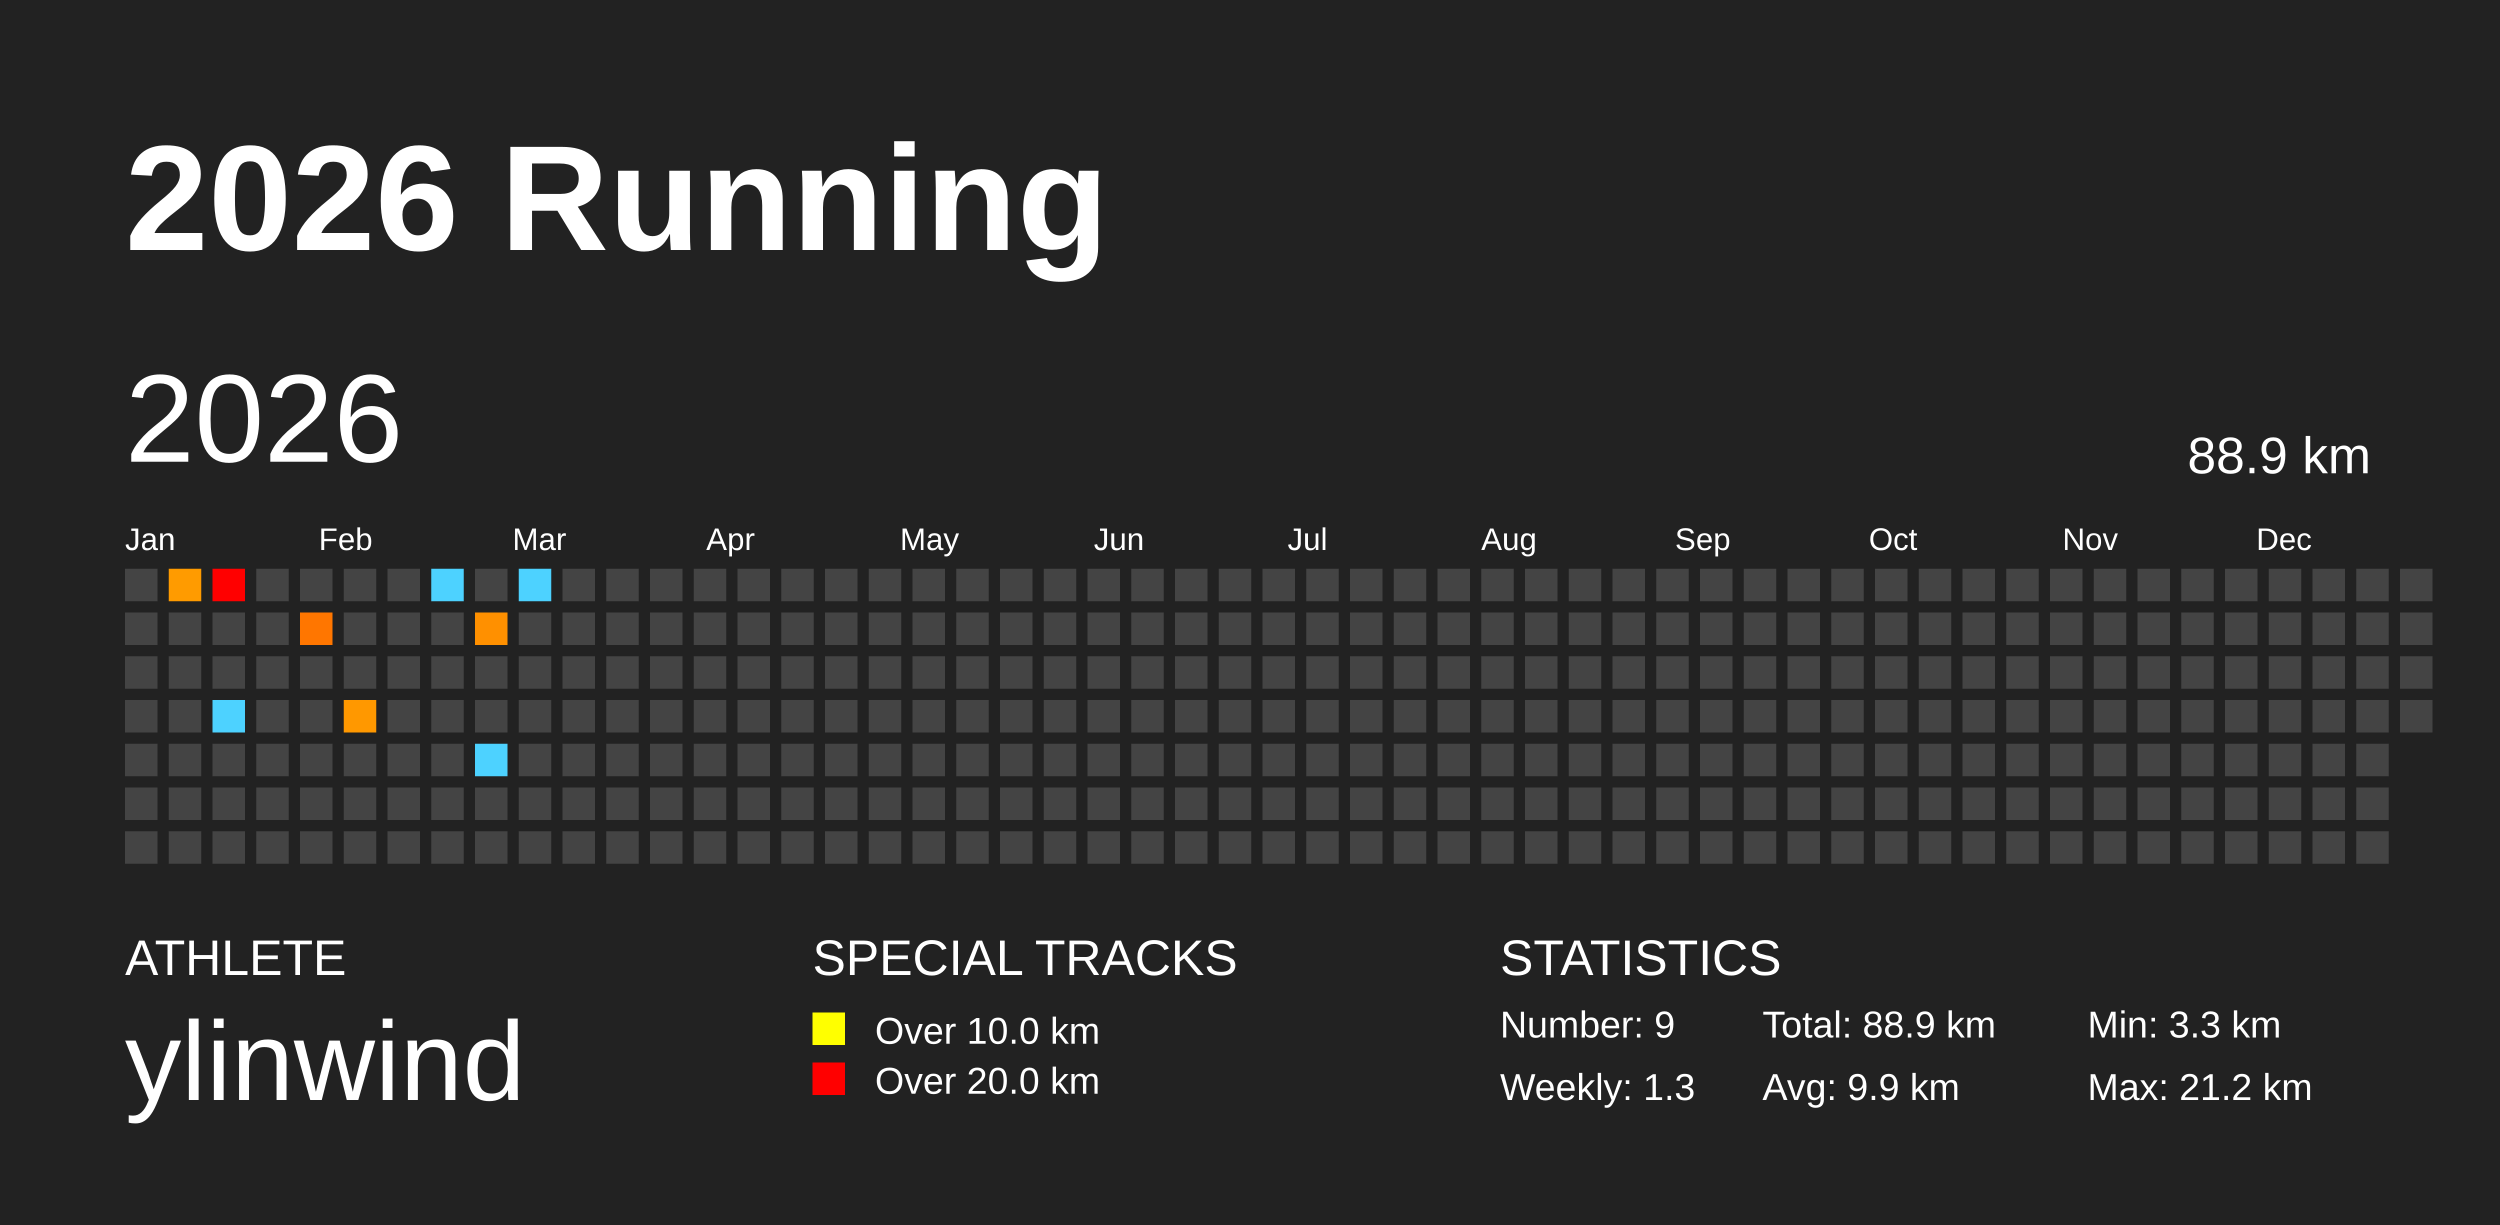
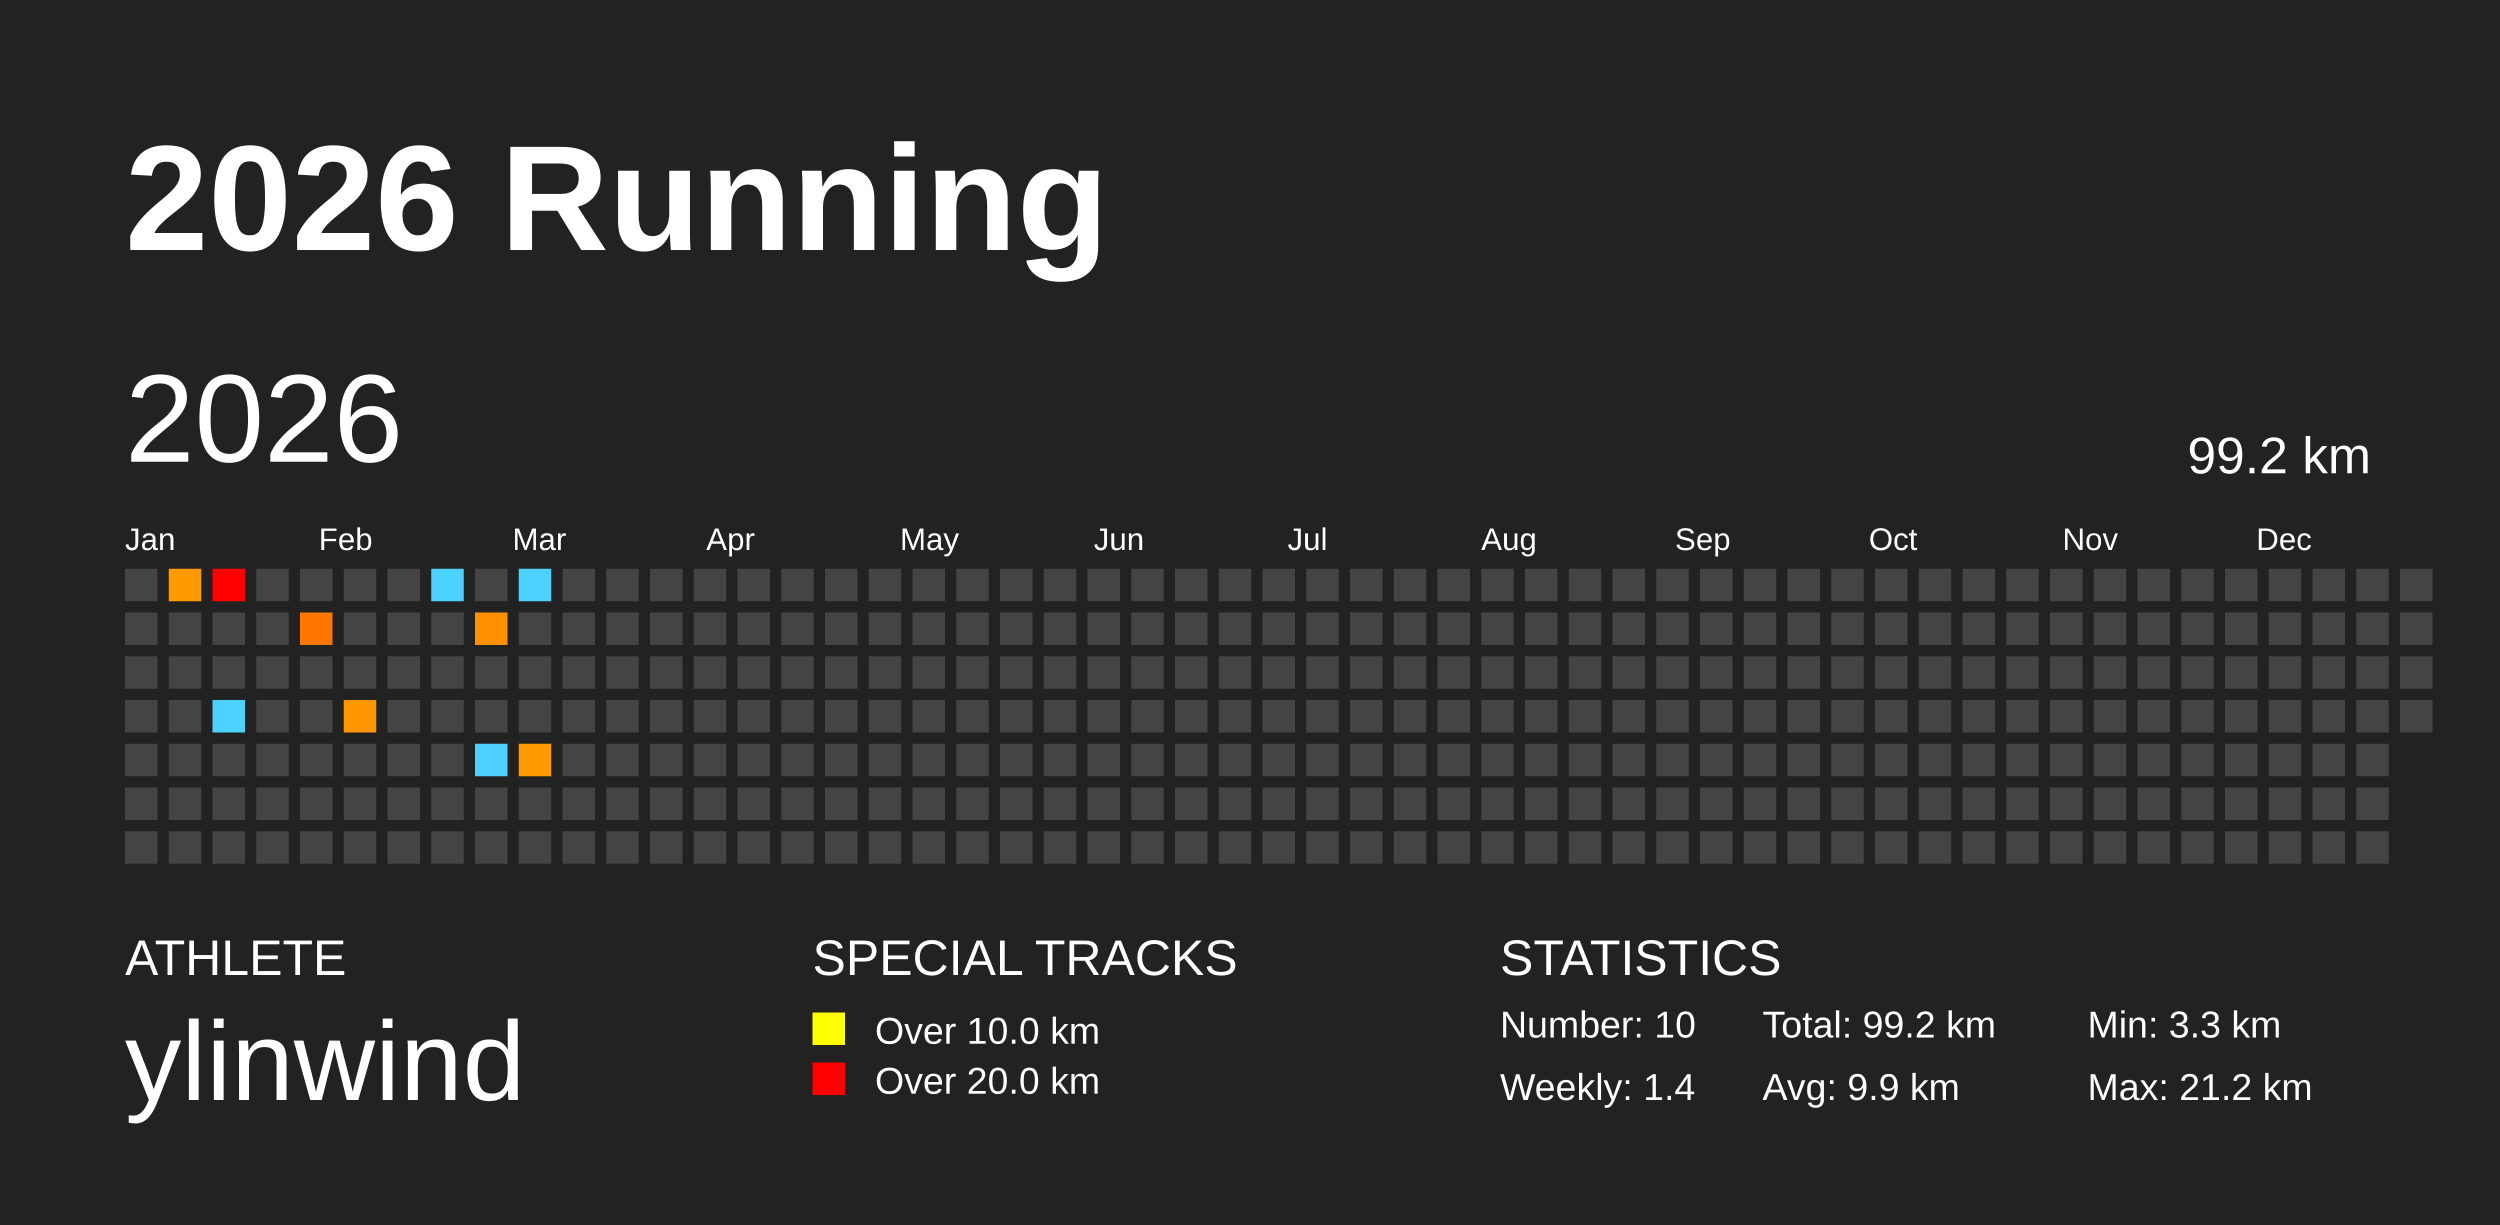
<svg xmlns="http://www.w3.org/2000/svg" baseProfile="full" height="98mm" version="1.1" viewBox="0,0,200,98" width="200mm">
  <defs />
  <rect fill="#222222" height="98" width="200" x="0" y="0" />
  <text fill="#FFFFFF" style="font-size:12px; font-family:Arial; font-weight:bold;" x="10" y="20">2026 Running</text>
  <text fill="#FFFFFF" style="font-size:4px; font-family:Arial" x="10" y="78">ATHLETE</text>
  <text fill="#FFFFFF" style="font-size:9px; font-family:Arial" x="10" y="88">ylinwind</text>
  <text fill="#FFFFFF" style="font-size:4px; font-family:Arial" x="65" y="78">SPECIAL TRACKS</text>
  <rect fill="yellow" height="2.6" width="2.6" x="65" y="81" />
  <text fill="#FFFFFF" style="font-size:3px; font-family:Arial" x="70" y="83.5">Over 10.0 km</text>
  <rect fill="red" height="2.6" width="2.6" x="65" y="85" />
  <text fill="#FFFFFF" style="font-size:3px; font-family:Arial" x="70" y="87.5">Over 20.0 km</text>
  <text fill="#FFFFFF" style="font-size:4px; font-family:Arial" x="120" y="78">STATISTICS</text>
-   <text fill="#FFFFFF" style="font-size:3px; font-family:Arial" x="120" y="83">Number: 9</text>
-   <text fill="#FFFFFF" style="font-size:3px; font-family:Arial" x="120" y="88">Weekly: 1.3</text>
-   <text fill="#FFFFFF" style="font-size:3px; font-family:Arial" x="141" y="83">Total: 88.9 km</text>
+   <text fill="#FFFFFF" style="font-size:3px; font-family:Arial" x="120" y="83">Number: 10</text>
+   <text fill="#FFFFFF" style="font-size:3px; font-family:Arial" x="120" y="88">Weekly: 1.4</text>
+   <text fill="#FFFFFF" style="font-size:3px; font-family:Arial" x="141" y="83">Total: 99.2 km</text>
  <text fill="#FFFFFF" style="font-size:3px; font-family:Arial" x="141" y="88">Avg: 9.9 km</text>
  <text fill="#FFFFFF" style="font-size:3px; font-family:Arial" x="167" y="83">Min: 3.3 km</text>
  <text fill="#FFFFFF" style="font-size:3px; font-family:Arial" x="167" y="88">Max: 21.2 km</text>
  <text dominant-baseline="hanging" fill="#FFFFFF" style="font-size:10.0px; font-family:Arial;" x="10" y="30">2026</text>
-   <text dominant-baseline="hanging" fill="#FFFFFF" style="font-size:4.125px; font-family:Arial;" x="175" y="35">88.9 km</text>
+   <text dominant-baseline="hanging" fill="#FFFFFF" style="font-size:4.125px; font-family:Arial;" x="175" y="35">99.2 km</text>
  <text fill="#FFFFFF" style="font-size:2.5px; font-family:Arial" x="10.0" y="44">Jan</text>
  <text fill="#FFFFFF" style="font-size:2.5px; font-family:Arial" x="25.5" y="44">Feb</text>
  <text fill="#FFFFFF" style="font-size:2.5px; font-family:Arial" x="41.0" y="44">Mar</text>
  <text fill="#FFFFFF" style="font-size:2.5px; font-family:Arial" x="56.5" y="44">Apr</text>
  <text fill="#FFFFFF" style="font-size:2.5px; font-family:Arial" x="72.0" y="44">May</text>
  <text fill="#FFFFFF" style="font-size:2.5px; font-family:Arial" x="87.5" y="44">Jun</text>
  <text fill="#FFFFFF" style="font-size:2.5px; font-family:Arial" x="103.0" y="44">Jul</text>
  <text fill="#FFFFFF" style="font-size:2.5px; font-family:Arial" x="118.5" y="44">Aug</text>
  <text fill="#FFFFFF" style="font-size:2.5px; font-family:Arial" x="134.0" y="44">Sep</text>
  <text fill="#FFFFFF" style="font-size:2.5px; font-family:Arial" x="149.5" y="44">Oct</text>
  <text fill="#FFFFFF" style="font-size:2.5px; font-family:Arial" x="165.0" y="44">Nov</text>
  <text fill="#FFFFFF" style="font-size:2.5px; font-family:Arial" x="180.5" y="44">Dec</text>
  <rect fill="#444444" height="2.6" width="2.6" x="10.0" y="45.5" />
  <rect fill="#444444" height="2.6" width="2.6" x="10.0" y="49.0" />
  <rect fill="#444444" height="2.6" width="2.6" x="10.0" y="52.5" />
  <rect fill="#444444" height="2.6" width="2.6" x="10.0" y="56.0" />
  <rect fill="#444444" height="2.6" width="2.6" x="10.0" y="59.5" />
  <rect fill="#444444" height="2.6" width="2.6" x="10.0" y="63.0" />
  <rect fill="#444444" height="2.6" width="2.6" x="10.0" y="66.5" />
  <rect fill="#ff9b00" height="2.6" width="2.6" x="13.5" y="45.5" />
  <rect fill="#444444" height="2.6" width="2.6" x="13.5" y="49.0" />
  <rect fill="#444444" height="2.6" width="2.6" x="13.5" y="52.5" />
  <rect fill="#444444" height="2.6" width="2.6" x="13.5" y="56.0" />
  <rect fill="#444444" height="2.6" width="2.6" x="13.5" y="59.5" />
  <rect fill="#444444" height="2.6" width="2.6" x="13.5" y="63.0" />
  <rect fill="#444444" height="2.6" width="2.6" x="13.5" y="66.5" />
  <rect fill="red" height="2.6" width="2.6" x="17.0" y="45.5" />
  <rect fill="#444444" height="2.6" width="2.6" x="17.0" y="49.0" />
  <rect fill="#444444" height="2.6" width="2.6" x="17.0" y="52.5" />
  <rect fill="#4dd2ff" height="2.6" width="2.6" x="17.0" y="56.0" />
  <rect fill="#444444" height="2.6" width="2.6" x="17.0" y="59.5" />
  <rect fill="#444444" height="2.6" width="2.6" x="17.0" y="63.0" />
  <rect fill="#444444" height="2.6" width="2.6" x="17.0" y="66.5" />
  <rect fill="#444444" height="2.6" width="2.6" x="20.5" y="45.5" />
  <rect fill="#444444" height="2.6" width="2.6" x="20.5" y="49.0" />
  <rect fill="#444444" height="2.6" width="2.6" x="20.5" y="52.5" />
  <rect fill="#444444" height="2.6" width="2.6" x="20.5" y="56.0" />
  <rect fill="#444444" height="2.6" width="2.6" x="20.5" y="59.5" />
  <rect fill="#444444" height="2.6" width="2.6" x="20.5" y="63.0" />
  <rect fill="#444444" height="2.6" width="2.6" x="20.5" y="66.5" />
  <rect fill="#444444" height="2.6" width="2.6" x="24.0" y="45.5" />
  <rect fill="#ff7600" height="2.6" width="2.6" x="24.0" y="49.0" />
  <rect fill="#444444" height="2.6" width="2.6" x="24.0" y="52.5" />
  <rect fill="#444444" height="2.6" width="2.6" x="24.0" y="56.0" />
  <rect fill="#444444" height="2.6" width="2.6" x="24.0" y="59.5" />
  <rect fill="#444444" height="2.6" width="2.6" x="24.0" y="63.0" />
  <rect fill="#444444" height="2.6" width="2.6" x="24.0" y="66.5" />
  <rect fill="#444444" height="2.6" width="2.6" x="27.5" y="45.5" />
  <rect fill="#444444" height="2.6" width="2.6" x="27.5" y="49.0" />
  <rect fill="#444444" height="2.6" width="2.6" x="27.5" y="52.5" />
  <rect fill="#ff9800" height="2.6" width="2.6" x="27.5" y="56.0" />
  <rect fill="#444444" height="2.6" width="2.6" x="27.5" y="59.5" />
  <rect fill="#444444" height="2.6" width="2.6" x="27.5" y="63.0" />
  <rect fill="#444444" height="2.6" width="2.6" x="27.5" y="66.5" />
  <rect fill="#444444" height="2.6" width="2.6" x="31.0" y="45.5" />
  <rect fill="#444444" height="2.6" width="2.6" x="31.0" y="49.0" />
  <rect fill="#444444" height="2.6" width="2.6" x="31.0" y="52.5" />
  <rect fill="#444444" height="2.6" width="2.6" x="31.0" y="56.0" />
  <rect fill="#444444" height="2.6" width="2.6" x="31.0" y="59.5" />
  <rect fill="#444444" height="2.6" width="2.6" x="31.0" y="63.0" />
  <rect fill="#444444" height="2.6" width="2.6" x="31.0" y="66.5" />
  <rect fill="#4dd2ff" height="2.6" width="2.6" x="34.5" y="45.5" />
  <rect fill="#444444" height="2.6" width="2.6" x="34.5" y="49.0" />
  <rect fill="#444444" height="2.6" width="2.6" x="34.5" y="52.5" />
  <rect fill="#444444" height="2.6" width="2.6" x="34.5" y="56.0" />
  <rect fill="#444444" height="2.6" width="2.6" x="34.5" y="59.5" />
  <rect fill="#444444" height="2.6" width="2.6" x="34.5" y="63.0" />
  <rect fill="#444444" height="2.6" width="2.6" x="34.5" y="66.5" />
  <rect fill="#444444" height="2.6" width="2.6" x="38.0" y="45.5" />
  <rect fill="#ff9000" height="2.6" width="2.6" x="38.0" y="49.0" />
  <rect fill="#444444" height="2.6" width="2.6" x="38.0" y="52.5" />
  <rect fill="#444444" height="2.6" width="2.6" x="38.0" y="56.0" />
  <rect fill="#4dd2ff" height="2.6" width="2.6" x="38.0" y="59.5" />
  <rect fill="#444444" height="2.6" width="2.6" x="38.0" y="63.0" />
  <rect fill="#444444" height="2.6" width="2.6" x="38.0" y="66.5" />
  <rect fill="#4dd2ff" height="2.6" width="2.6" x="41.5" y="45.5" />
  <rect fill="#444444" height="2.6" width="2.6" x="41.5" y="49.0" />
  <rect fill="#444444" height="2.6" width="2.6" x="41.5" y="52.5" />
  <rect fill="#444444" height="2.6" width="2.6" x="41.5" y="56.0" />
-   <rect fill="#444444" height="2.6" width="2.6" x="41.5" y="59.5" />
+   <rect fill="#ff9a00" height="2.6" width="2.6" x="41.5" y="59.5" />
  <rect fill="#444444" height="2.6" width="2.6" x="41.5" y="63.0" />
  <rect fill="#444444" height="2.6" width="2.6" x="41.5" y="66.5" />
  <rect fill="#444444" height="2.6" width="2.6" x="45.0" y="45.5" />
  <rect fill="#444444" height="2.6" width="2.6" x="45.0" y="49.0" />
  <rect fill="#444444" height="2.6" width="2.6" x="45.0" y="52.5" />
  <rect fill="#444444" height="2.6" width="2.6" x="45.0" y="56.0" />
  <rect fill="#444444" height="2.6" width="2.6" x="45.0" y="59.5" />
  <rect fill="#444444" height="2.6" width="2.6" x="45.0" y="63.0" />
  <rect fill="#444444" height="2.6" width="2.6" x="45.0" y="66.5" />
  <rect fill="#444444" height="2.6" width="2.6" x="48.5" y="45.5" />
  <rect fill="#444444" height="2.6" width="2.6" x="48.5" y="49.0" />
  <rect fill="#444444" height="2.6" width="2.6" x="48.5" y="52.5" />
  <rect fill="#444444" height="2.6" width="2.6" x="48.5" y="56.0" />
  <rect fill="#444444" height="2.6" width="2.6" x="48.5" y="59.5" />
  <rect fill="#444444" height="2.6" width="2.6" x="48.5" y="63.0" />
  <rect fill="#444444" height="2.6" width="2.6" x="48.5" y="66.5" />
  <rect fill="#444444" height="2.6" width="2.6" x="52.0" y="45.5" />
  <rect fill="#444444" height="2.6" width="2.6" x="52.0" y="49.0" />
  <rect fill="#444444" height="2.6" width="2.6" x="52.0" y="52.5" />
  <rect fill="#444444" height="2.6" width="2.6" x="52.0" y="56.0" />
  <rect fill="#444444" height="2.6" width="2.6" x="52.0" y="59.5" />
  <rect fill="#444444" height="2.6" width="2.6" x="52.0" y="63.0" />
  <rect fill="#444444" height="2.6" width="2.6" x="52.0" y="66.5" />
  <rect fill="#444444" height="2.6" width="2.6" x="55.5" y="45.5" />
  <rect fill="#444444" height="2.6" width="2.6" x="55.5" y="49.0" />
  <rect fill="#444444" height="2.6" width="2.6" x="55.5" y="52.5" />
  <rect fill="#444444" height="2.6" width="2.6" x="55.5" y="56.0" />
  <rect fill="#444444" height="2.6" width="2.6" x="55.5" y="59.5" />
  <rect fill="#444444" height="2.6" width="2.6" x="55.5" y="63.0" />
  <rect fill="#444444" height="2.6" width="2.6" x="55.5" y="66.5" />
  <rect fill="#444444" height="2.6" width="2.6" x="59.0" y="45.5" />
  <rect fill="#444444" height="2.6" width="2.6" x="59.0" y="49.0" />
  <rect fill="#444444" height="2.6" width="2.6" x="59.0" y="52.5" />
  <rect fill="#444444" height="2.6" width="2.6" x="59.0" y="56.0" />
  <rect fill="#444444" height="2.6" width="2.6" x="59.0" y="59.5" />
  <rect fill="#444444" height="2.6" width="2.6" x="59.0" y="63.0" />
  <rect fill="#444444" height="2.6" width="2.6" x="59.0" y="66.5" />
  <rect fill="#444444" height="2.6" width="2.6" x="62.5" y="45.5" />
  <rect fill="#444444" height="2.6" width="2.6" x="62.5" y="49.0" />
  <rect fill="#444444" height="2.6" width="2.6" x="62.5" y="52.5" />
  <rect fill="#444444" height="2.6" width="2.6" x="62.5" y="56.0" />
  <rect fill="#444444" height="2.6" width="2.6" x="62.5" y="59.5" />
  <rect fill="#444444" height="2.6" width="2.6" x="62.5" y="63.0" />
  <rect fill="#444444" height="2.6" width="2.6" x="62.5" y="66.5" />
  <rect fill="#444444" height="2.6" width="2.6" x="66.0" y="45.5" />
  <rect fill="#444444" height="2.6" width="2.6" x="66.0" y="49.0" />
  <rect fill="#444444" height="2.6" width="2.6" x="66.0" y="52.5" />
  <rect fill="#444444" height="2.6" width="2.6" x="66.0" y="56.0" />
  <rect fill="#444444" height="2.6" width="2.6" x="66.0" y="59.5" />
  <rect fill="#444444" height="2.6" width="2.6" x="66.0" y="63.0" />
  <rect fill="#444444" height="2.6" width="2.6" x="66.0" y="66.5" />
  <rect fill="#444444" height="2.6" width="2.6" x="69.5" y="45.5" />
  <rect fill="#444444" height="2.6" width="2.6" x="69.5" y="49.0" />
  <rect fill="#444444" height="2.6" width="2.6" x="69.5" y="52.5" />
  <rect fill="#444444" height="2.6" width="2.6" x="69.5" y="56.0" />
  <rect fill="#444444" height="2.6" width="2.6" x="69.5" y="59.5" />
  <rect fill="#444444" height="2.6" width="2.6" x="69.5" y="63.0" />
  <rect fill="#444444" height="2.6" width="2.6" x="69.5" y="66.5" />
  <rect fill="#444444" height="2.6" width="2.6" x="73.0" y="45.5" />
  <rect fill="#444444" height="2.6" width="2.6" x="73.0" y="49.0" />
  <rect fill="#444444" height="2.6" width="2.6" x="73.0" y="52.5" />
  <rect fill="#444444" height="2.6" width="2.6" x="73.0" y="56.0" />
  <rect fill="#444444" height="2.6" width="2.6" x="73.0" y="59.5" />
  <rect fill="#444444" height="2.6" width="2.6" x="73.0" y="63.0" />
  <rect fill="#444444" height="2.6" width="2.6" x="73.0" y="66.5" />
  <rect fill="#444444" height="2.6" width="2.6" x="76.5" y="45.5" />
  <rect fill="#444444" height="2.6" width="2.6" x="76.5" y="49.0" />
  <rect fill="#444444" height="2.6" width="2.6" x="76.5" y="52.5" />
  <rect fill="#444444" height="2.6" width="2.6" x="76.5" y="56.0" />
  <rect fill="#444444" height="2.6" width="2.6" x="76.5" y="59.5" />
  <rect fill="#444444" height="2.6" width="2.6" x="76.5" y="63.0" />
  <rect fill="#444444" height="2.6" width="2.6" x="76.5" y="66.5" />
  <rect fill="#444444" height="2.6" width="2.6" x="80.0" y="45.5" />
  <rect fill="#444444" height="2.6" width="2.6" x="80.0" y="49.0" />
  <rect fill="#444444" height="2.6" width="2.6" x="80.0" y="52.5" />
  <rect fill="#444444" height="2.6" width="2.6" x="80.0" y="56.0" />
  <rect fill="#444444" height="2.6" width="2.6" x="80.0" y="59.5" />
  <rect fill="#444444" height="2.6" width="2.6" x="80.0" y="63.0" />
  <rect fill="#444444" height="2.6" width="2.6" x="80.0" y="66.5" />
  <rect fill="#444444" height="2.6" width="2.6" x="83.5" y="45.5" />
  <rect fill="#444444" height="2.6" width="2.6" x="83.5" y="49.0" />
  <rect fill="#444444" height="2.6" width="2.6" x="83.5" y="52.5" />
  <rect fill="#444444" height="2.6" width="2.6" x="83.5" y="56.0" />
  <rect fill="#444444" height="2.6" width="2.6" x="83.5" y="59.5" />
  <rect fill="#444444" height="2.6" width="2.6" x="83.5" y="63.0" />
  <rect fill="#444444" height="2.6" width="2.6" x="83.5" y="66.5" />
  <rect fill="#444444" height="2.6" width="2.6" x="87.0" y="45.5" />
  <rect fill="#444444" height="2.6" width="2.6" x="87.0" y="49.0" />
  <rect fill="#444444" height="2.6" width="2.6" x="87.0" y="52.5" />
  <rect fill="#444444" height="2.6" width="2.6" x="87.0" y="56.0" />
  <rect fill="#444444" height="2.6" width="2.6" x="87.0" y="59.5" />
  <rect fill="#444444" height="2.6" width="2.6" x="87.0" y="63.0" />
  <rect fill="#444444" height="2.6" width="2.6" x="87.0" y="66.5" />
  <rect fill="#444444" height="2.6" width="2.6" x="90.5" y="45.5" />
  <rect fill="#444444" height="2.6" width="2.6" x="90.5" y="49.0" />
  <rect fill="#444444" height="2.6" width="2.6" x="90.5" y="52.5" />
  <rect fill="#444444" height="2.6" width="2.6" x="90.5" y="56.0" />
  <rect fill="#444444" height="2.6" width="2.6" x="90.5" y="59.5" />
  <rect fill="#444444" height="2.6" width="2.6" x="90.5" y="63.0" />
  <rect fill="#444444" height="2.6" width="2.6" x="90.5" y="66.5" />
  <rect fill="#444444" height="2.6" width="2.6" x="94.0" y="45.5" />
  <rect fill="#444444" height="2.6" width="2.6" x="94.0" y="49.0" />
  <rect fill="#444444" height="2.6" width="2.6" x="94.0" y="52.5" />
  <rect fill="#444444" height="2.6" width="2.6" x="94.0" y="56.0" />
  <rect fill="#444444" height="2.6" width="2.6" x="94.0" y="59.5" />
  <rect fill="#444444" height="2.6" width="2.6" x="94.0" y="63.0" />
  <rect fill="#444444" height="2.6" width="2.6" x="94.0" y="66.5" />
  <rect fill="#444444" height="2.6" width="2.6" x="97.5" y="45.5" />
  <rect fill="#444444" height="2.6" width="2.6" x="97.5" y="49.0" />
  <rect fill="#444444" height="2.6" width="2.6" x="97.5" y="52.5" />
  <rect fill="#444444" height="2.6" width="2.6" x="97.5" y="56.0" />
  <rect fill="#444444" height="2.6" width="2.6" x="97.5" y="59.5" />
  <rect fill="#444444" height="2.6" width="2.6" x="97.5" y="63.0" />
  <rect fill="#444444" height="2.6" width="2.6" x="97.5" y="66.5" />
  <rect fill="#444444" height="2.6" width="2.6" x="101.0" y="45.5" />
  <rect fill="#444444" height="2.6" width="2.6" x="101.0" y="49.0" />
  <rect fill="#444444" height="2.6" width="2.6" x="101.0" y="52.5" />
  <rect fill="#444444" height="2.6" width="2.6" x="101.0" y="56.0" />
  <rect fill="#444444" height="2.6" width="2.6" x="101.0" y="59.5" />
  <rect fill="#444444" height="2.6" width="2.6" x="101.0" y="63.0" />
  <rect fill="#444444" height="2.6" width="2.6" x="101.0" y="66.5" />
  <rect fill="#444444" height="2.6" width="2.6" x="104.5" y="45.5" />
  <rect fill="#444444" height="2.6" width="2.6" x="104.5" y="49.0" />
  <rect fill="#444444" height="2.6" width="2.6" x="104.5" y="52.5" />
  <rect fill="#444444" height="2.6" width="2.6" x="104.5" y="56.0" />
  <rect fill="#444444" height="2.6" width="2.6" x="104.5" y="59.5" />
  <rect fill="#444444" height="2.6" width="2.6" x="104.5" y="63.0" />
  <rect fill="#444444" height="2.6" width="2.6" x="104.5" y="66.5" />
  <rect fill="#444444" height="2.6" width="2.6" x="108.0" y="45.5" />
  <rect fill="#444444" height="2.6" width="2.6" x="108.0" y="49.0" />
  <rect fill="#444444" height="2.6" width="2.6" x="108.0" y="52.5" />
  <rect fill="#444444" height="2.6" width="2.6" x="108.0" y="56.0" />
  <rect fill="#444444" height="2.6" width="2.6" x="108.0" y="59.5" />
  <rect fill="#444444" height="2.6" width="2.6" x="108.0" y="63.0" />
  <rect fill="#444444" height="2.6" width="2.6" x="108.0" y="66.5" />
  <rect fill="#444444" height="2.6" width="2.6" x="111.5" y="45.5" />
  <rect fill="#444444" height="2.6" width="2.6" x="111.5" y="49.0" />
  <rect fill="#444444" height="2.6" width="2.6" x="111.5" y="52.5" />
  <rect fill="#444444" height="2.6" width="2.6" x="111.5" y="56.0" />
  <rect fill="#444444" height="2.6" width="2.6" x="111.5" y="59.5" />
  <rect fill="#444444" height="2.6" width="2.6" x="111.5" y="63.0" />
  <rect fill="#444444" height="2.6" width="2.6" x="111.5" y="66.5" />
  <rect fill="#444444" height="2.6" width="2.6" x="115.0" y="45.5" />
  <rect fill="#444444" height="2.6" width="2.6" x="115.0" y="49.0" />
  <rect fill="#444444" height="2.6" width="2.6" x="115.0" y="52.5" />
  <rect fill="#444444" height="2.6" width="2.6" x="115.0" y="56.0" />
  <rect fill="#444444" height="2.6" width="2.6" x="115.0" y="59.5" />
  <rect fill="#444444" height="2.6" width="2.6" x="115.0" y="63.0" />
  <rect fill="#444444" height="2.6" width="2.6" x="115.0" y="66.5" />
  <rect fill="#444444" height="2.6" width="2.6" x="118.5" y="45.5" />
  <rect fill="#444444" height="2.6" width="2.6" x="118.5" y="49.0" />
  <rect fill="#444444" height="2.6" width="2.6" x="118.5" y="52.5" />
  <rect fill="#444444" height="2.6" width="2.6" x="118.5" y="56.0" />
  <rect fill="#444444" height="2.6" width="2.6" x="118.5" y="59.5" />
  <rect fill="#444444" height="2.6" width="2.6" x="118.5" y="63.0" />
  <rect fill="#444444" height="2.6" width="2.6" x="118.5" y="66.5" />
  <rect fill="#444444" height="2.6" width="2.6" x="122.0" y="45.5" />
  <rect fill="#444444" height="2.6" width="2.6" x="122.0" y="49.0" />
  <rect fill="#444444" height="2.6" width="2.6" x="122.0" y="52.5" />
  <rect fill="#444444" height="2.6" width="2.6" x="122.0" y="56.0" />
  <rect fill="#444444" height="2.6" width="2.6" x="122.0" y="59.5" />
  <rect fill="#444444" height="2.6" width="2.6" x="122.0" y="63.0" />
  <rect fill="#444444" height="2.6" width="2.6" x="122.0" y="66.5" />
  <rect fill="#444444" height="2.6" width="2.6" x="125.5" y="45.5" />
  <rect fill="#444444" height="2.6" width="2.6" x="125.5" y="49.0" />
  <rect fill="#444444" height="2.6" width="2.6" x="125.5" y="52.5" />
  <rect fill="#444444" height="2.6" width="2.6" x="125.5" y="56.0" />
  <rect fill="#444444" height="2.6" width="2.6" x="125.5" y="59.5" />
  <rect fill="#444444" height="2.6" width="2.6" x="125.5" y="63.0" />
  <rect fill="#444444" height="2.6" width="2.6" x="125.5" y="66.5" />
  <rect fill="#444444" height="2.6" width="2.6" x="129.0" y="45.5" />
  <rect fill="#444444" height="2.6" width="2.6" x="129.0" y="49.0" />
  <rect fill="#444444" height="2.6" width="2.6" x="129.0" y="52.5" />
  <rect fill="#444444" height="2.6" width="2.6" x="129.0" y="56.0" />
  <rect fill="#444444" height="2.6" width="2.6" x="129.0" y="59.5" />
  <rect fill="#444444" height="2.6" width="2.6" x="129.0" y="63.0" />
  <rect fill="#444444" height="2.6" width="2.6" x="129.0" y="66.5" />
  <rect fill="#444444" height="2.6" width="2.6" x="132.5" y="45.5" />
  <rect fill="#444444" height="2.6" width="2.6" x="132.5" y="49.0" />
  <rect fill="#444444" height="2.6" width="2.6" x="132.5" y="52.5" />
  <rect fill="#444444" height="2.6" width="2.6" x="132.5" y="56.0" />
  <rect fill="#444444" height="2.6" width="2.6" x="132.5" y="59.5" />
  <rect fill="#444444" height="2.6" width="2.6" x="132.5" y="63.0" />
  <rect fill="#444444" height="2.6" width="2.6" x="132.5" y="66.5" />
  <rect fill="#444444" height="2.6" width="2.6" x="136.0" y="45.5" />
  <rect fill="#444444" height="2.6" width="2.6" x="136.0" y="49.0" />
  <rect fill="#444444" height="2.6" width="2.6" x="136.0" y="52.5" />
  <rect fill="#444444" height="2.6" width="2.6" x="136.0" y="56.0" />
  <rect fill="#444444" height="2.6" width="2.6" x="136.0" y="59.5" />
  <rect fill="#444444" height="2.6" width="2.6" x="136.0" y="63.0" />
  <rect fill="#444444" height="2.6" width="2.6" x="136.0" y="66.5" />
  <rect fill="#444444" height="2.6" width="2.6" x="139.5" y="45.5" />
  <rect fill="#444444" height="2.6" width="2.6" x="139.5" y="49.0" />
  <rect fill="#444444" height="2.6" width="2.6" x="139.5" y="52.5" />
  <rect fill="#444444" height="2.6" width="2.6" x="139.5" y="56.0" />
  <rect fill="#444444" height="2.6" width="2.6" x="139.5" y="59.5" />
  <rect fill="#444444" height="2.6" width="2.6" x="139.5" y="63.0" />
  <rect fill="#444444" height="2.6" width="2.6" x="139.5" y="66.5" />
  <rect fill="#444444" height="2.6" width="2.6" x="143.0" y="45.5" />
  <rect fill="#444444" height="2.6" width="2.6" x="143.0" y="49.0" />
  <rect fill="#444444" height="2.6" width="2.6" x="143.0" y="52.5" />
  <rect fill="#444444" height="2.6" width="2.6" x="143.0" y="56.0" />
  <rect fill="#444444" height="2.6" width="2.6" x="143.0" y="59.5" />
  <rect fill="#444444" height="2.6" width="2.6" x="143.0" y="63.0" />
  <rect fill="#444444" height="2.6" width="2.6" x="143.0" y="66.5" />
  <rect fill="#444444" height="2.6" width="2.6" x="146.5" y="45.5" />
  <rect fill="#444444" height="2.6" width="2.6" x="146.5" y="49.0" />
  <rect fill="#444444" height="2.6" width="2.6" x="146.5" y="52.5" />
  <rect fill="#444444" height="2.6" width="2.6" x="146.5" y="56.0" />
  <rect fill="#444444" height="2.6" width="2.6" x="146.5" y="59.5" />
  <rect fill="#444444" height="2.6" width="2.6" x="146.5" y="63.0" />
  <rect fill="#444444" height="2.6" width="2.6" x="146.5" y="66.5" />
  <rect fill="#444444" height="2.6" width="2.6" x="150.0" y="45.5" />
  <rect fill="#444444" height="2.6" width="2.6" x="150.0" y="49.0" />
  <rect fill="#444444" height="2.6" width="2.6" x="150.0" y="52.5" />
  <rect fill="#444444" height="2.6" width="2.6" x="150.0" y="56.0" />
  <rect fill="#444444" height="2.6" width="2.6" x="150.0" y="59.5" />
  <rect fill="#444444" height="2.6" width="2.6" x="150.0" y="63.0" />
  <rect fill="#444444" height="2.6" width="2.6" x="150.0" y="66.5" />
  <rect fill="#444444" height="2.6" width="2.6" x="153.5" y="45.5" />
  <rect fill="#444444" height="2.6" width="2.6" x="153.5" y="49.0" />
  <rect fill="#444444" height="2.6" width="2.6" x="153.5" y="52.5" />
  <rect fill="#444444" height="2.6" width="2.6" x="153.5" y="56.0" />
  <rect fill="#444444" height="2.6" width="2.6" x="153.5" y="59.5" />
  <rect fill="#444444" height="2.6" width="2.6" x="153.5" y="63.0" />
  <rect fill="#444444" height="2.6" width="2.6" x="153.5" y="66.5" />
  <rect fill="#444444" height="2.6" width="2.6" x="157.0" y="45.5" />
  <rect fill="#444444" height="2.6" width="2.6" x="157.0" y="49.0" />
  <rect fill="#444444" height="2.6" width="2.6" x="157.0" y="52.5" />
  <rect fill="#444444" height="2.6" width="2.6" x="157.0" y="56.0" />
  <rect fill="#444444" height="2.6" width="2.6" x="157.0" y="59.5" />
  <rect fill="#444444" height="2.6" width="2.6" x="157.0" y="63.0" />
  <rect fill="#444444" height="2.6" width="2.6" x="157.0" y="66.5" />
  <rect fill="#444444" height="2.6" width="2.6" x="160.5" y="45.5" />
  <rect fill="#444444" height="2.6" width="2.6" x="160.5" y="49.0" />
  <rect fill="#444444" height="2.6" width="2.6" x="160.5" y="52.5" />
  <rect fill="#444444" height="2.6" width="2.6" x="160.5" y="56.0" />
  <rect fill="#444444" height="2.6" width="2.6" x="160.5" y="59.5" />
  <rect fill="#444444" height="2.6" width="2.6" x="160.5" y="63.0" />
  <rect fill="#444444" height="2.6" width="2.6" x="160.5" y="66.5" />
  <rect fill="#444444" height="2.6" width="2.6" x="164.0" y="45.5" />
  <rect fill="#444444" height="2.6" width="2.6" x="164.0" y="49.0" />
  <rect fill="#444444" height="2.6" width="2.6" x="164.0" y="52.5" />
  <rect fill="#444444" height="2.6" width="2.6" x="164.0" y="56.0" />
  <rect fill="#444444" height="2.6" width="2.6" x="164.0" y="59.5" />
  <rect fill="#444444" height="2.6" width="2.6" x="164.0" y="63.0" />
  <rect fill="#444444" height="2.6" width="2.6" x="164.0" y="66.5" />
  <rect fill="#444444" height="2.6" width="2.6" x="167.5" y="45.5" />
  <rect fill="#444444" height="2.6" width="2.6" x="167.5" y="49.0" />
  <rect fill="#444444" height="2.6" width="2.6" x="167.5" y="52.5" />
  <rect fill="#444444" height="2.6" width="2.6" x="167.5" y="56.0" />
  <rect fill="#444444" height="2.6" width="2.6" x="167.5" y="59.5" />
  <rect fill="#444444" height="2.6" width="2.6" x="167.5" y="63.0" />
  <rect fill="#444444" height="2.6" width="2.6" x="167.5" y="66.5" />
  <rect fill="#444444" height="2.6" width="2.6" x="171.0" y="45.5" />
  <rect fill="#444444" height="2.6" width="2.6" x="171.0" y="49.0" />
  <rect fill="#444444" height="2.6" width="2.6" x="171.0" y="52.5" />
  <rect fill="#444444" height="2.6" width="2.6" x="171.0" y="56.0" />
  <rect fill="#444444" height="2.6" width="2.6" x="171.0" y="59.5" />
  <rect fill="#444444" height="2.6" width="2.6" x="171.0" y="63.0" />
  <rect fill="#444444" height="2.6" width="2.6" x="171.0" y="66.5" />
  <rect fill="#444444" height="2.6" width="2.6" x="174.5" y="45.5" />
  <rect fill="#444444" height="2.6" width="2.6" x="174.5" y="49.0" />
  <rect fill="#444444" height="2.6" width="2.6" x="174.5" y="52.5" />
  <rect fill="#444444" height="2.6" width="2.6" x="174.5" y="56.0" />
  <rect fill="#444444" height="2.6" width="2.6" x="174.5" y="59.5" />
  <rect fill="#444444" height="2.6" width="2.6" x="174.5" y="63.0" />
  <rect fill="#444444" height="2.6" width="2.6" x="174.5" y="66.5" />
  <rect fill="#444444" height="2.6" width="2.6" x="178.0" y="45.5" />
  <rect fill="#444444" height="2.6" width="2.6" x="178.0" y="49.0" />
  <rect fill="#444444" height="2.6" width="2.6" x="178.0" y="52.5" />
  <rect fill="#444444" height="2.6" width="2.6" x="178.0" y="56.0" />
  <rect fill="#444444" height="2.6" width="2.6" x="178.0" y="59.5" />
  <rect fill="#444444" height="2.6" width="2.6" x="178.0" y="63.0" />
  <rect fill="#444444" height="2.6" width="2.6" x="178.0" y="66.5" />
  <rect fill="#444444" height="2.6" width="2.6" x="181.5" y="45.5" />
  <rect fill="#444444" height="2.6" width="2.6" x="181.5" y="49.0" />
  <rect fill="#444444" height="2.6" width="2.6" x="181.5" y="52.5" />
  <rect fill="#444444" height="2.6" width="2.6" x="181.5" y="56.0" />
  <rect fill="#444444" height="2.6" width="2.6" x="181.5" y="59.5" />
  <rect fill="#444444" height="2.6" width="2.6" x="181.5" y="63.0" />
  <rect fill="#444444" height="2.6" width="2.6" x="181.5" y="66.5" />
  <rect fill="#444444" height="2.6" width="2.6" x="185.0" y="45.5" />
  <rect fill="#444444" height="2.6" width="2.6" x="185.0" y="49.0" />
  <rect fill="#444444" height="2.6" width="2.6" x="185.0" y="52.5" />
  <rect fill="#444444" height="2.6" width="2.6" x="185.0" y="56.0" />
  <rect fill="#444444" height="2.6" width="2.6" x="185.0" y="59.5" />
  <rect fill="#444444" height="2.6" width="2.6" x="185.0" y="63.0" />
  <rect fill="#444444" height="2.6" width="2.6" x="185.0" y="66.5" />
  <rect fill="#444444" height="2.6" width="2.6" x="188.5" y="45.5" />
  <rect fill="#444444" height="2.6" width="2.6" x="188.5" y="49.0" />
  <rect fill="#444444" height="2.6" width="2.6" x="188.5" y="52.5" />
  <rect fill="#444444" height="2.6" width="2.6" x="188.5" y="56.0" />
  <rect fill="#444444" height="2.6" width="2.6" x="188.5" y="59.5" />
  <rect fill="#444444" height="2.6" width="2.6" x="188.5" y="63.0" />
  <rect fill="#444444" height="2.6" width="2.6" x="188.5" y="66.5" />
  <rect fill="#444444" height="2.6" width="2.6" x="192.0" y="45.5" />
  <rect fill="#444444" height="2.6" width="2.6" x="192.0" y="49.0" />
  <rect fill="#444444" height="2.6" width="2.6" x="192.0" y="52.5" />
  <rect fill="#444444" height="2.6" width="2.6" x="192.0" y="56.0" />
</svg>
